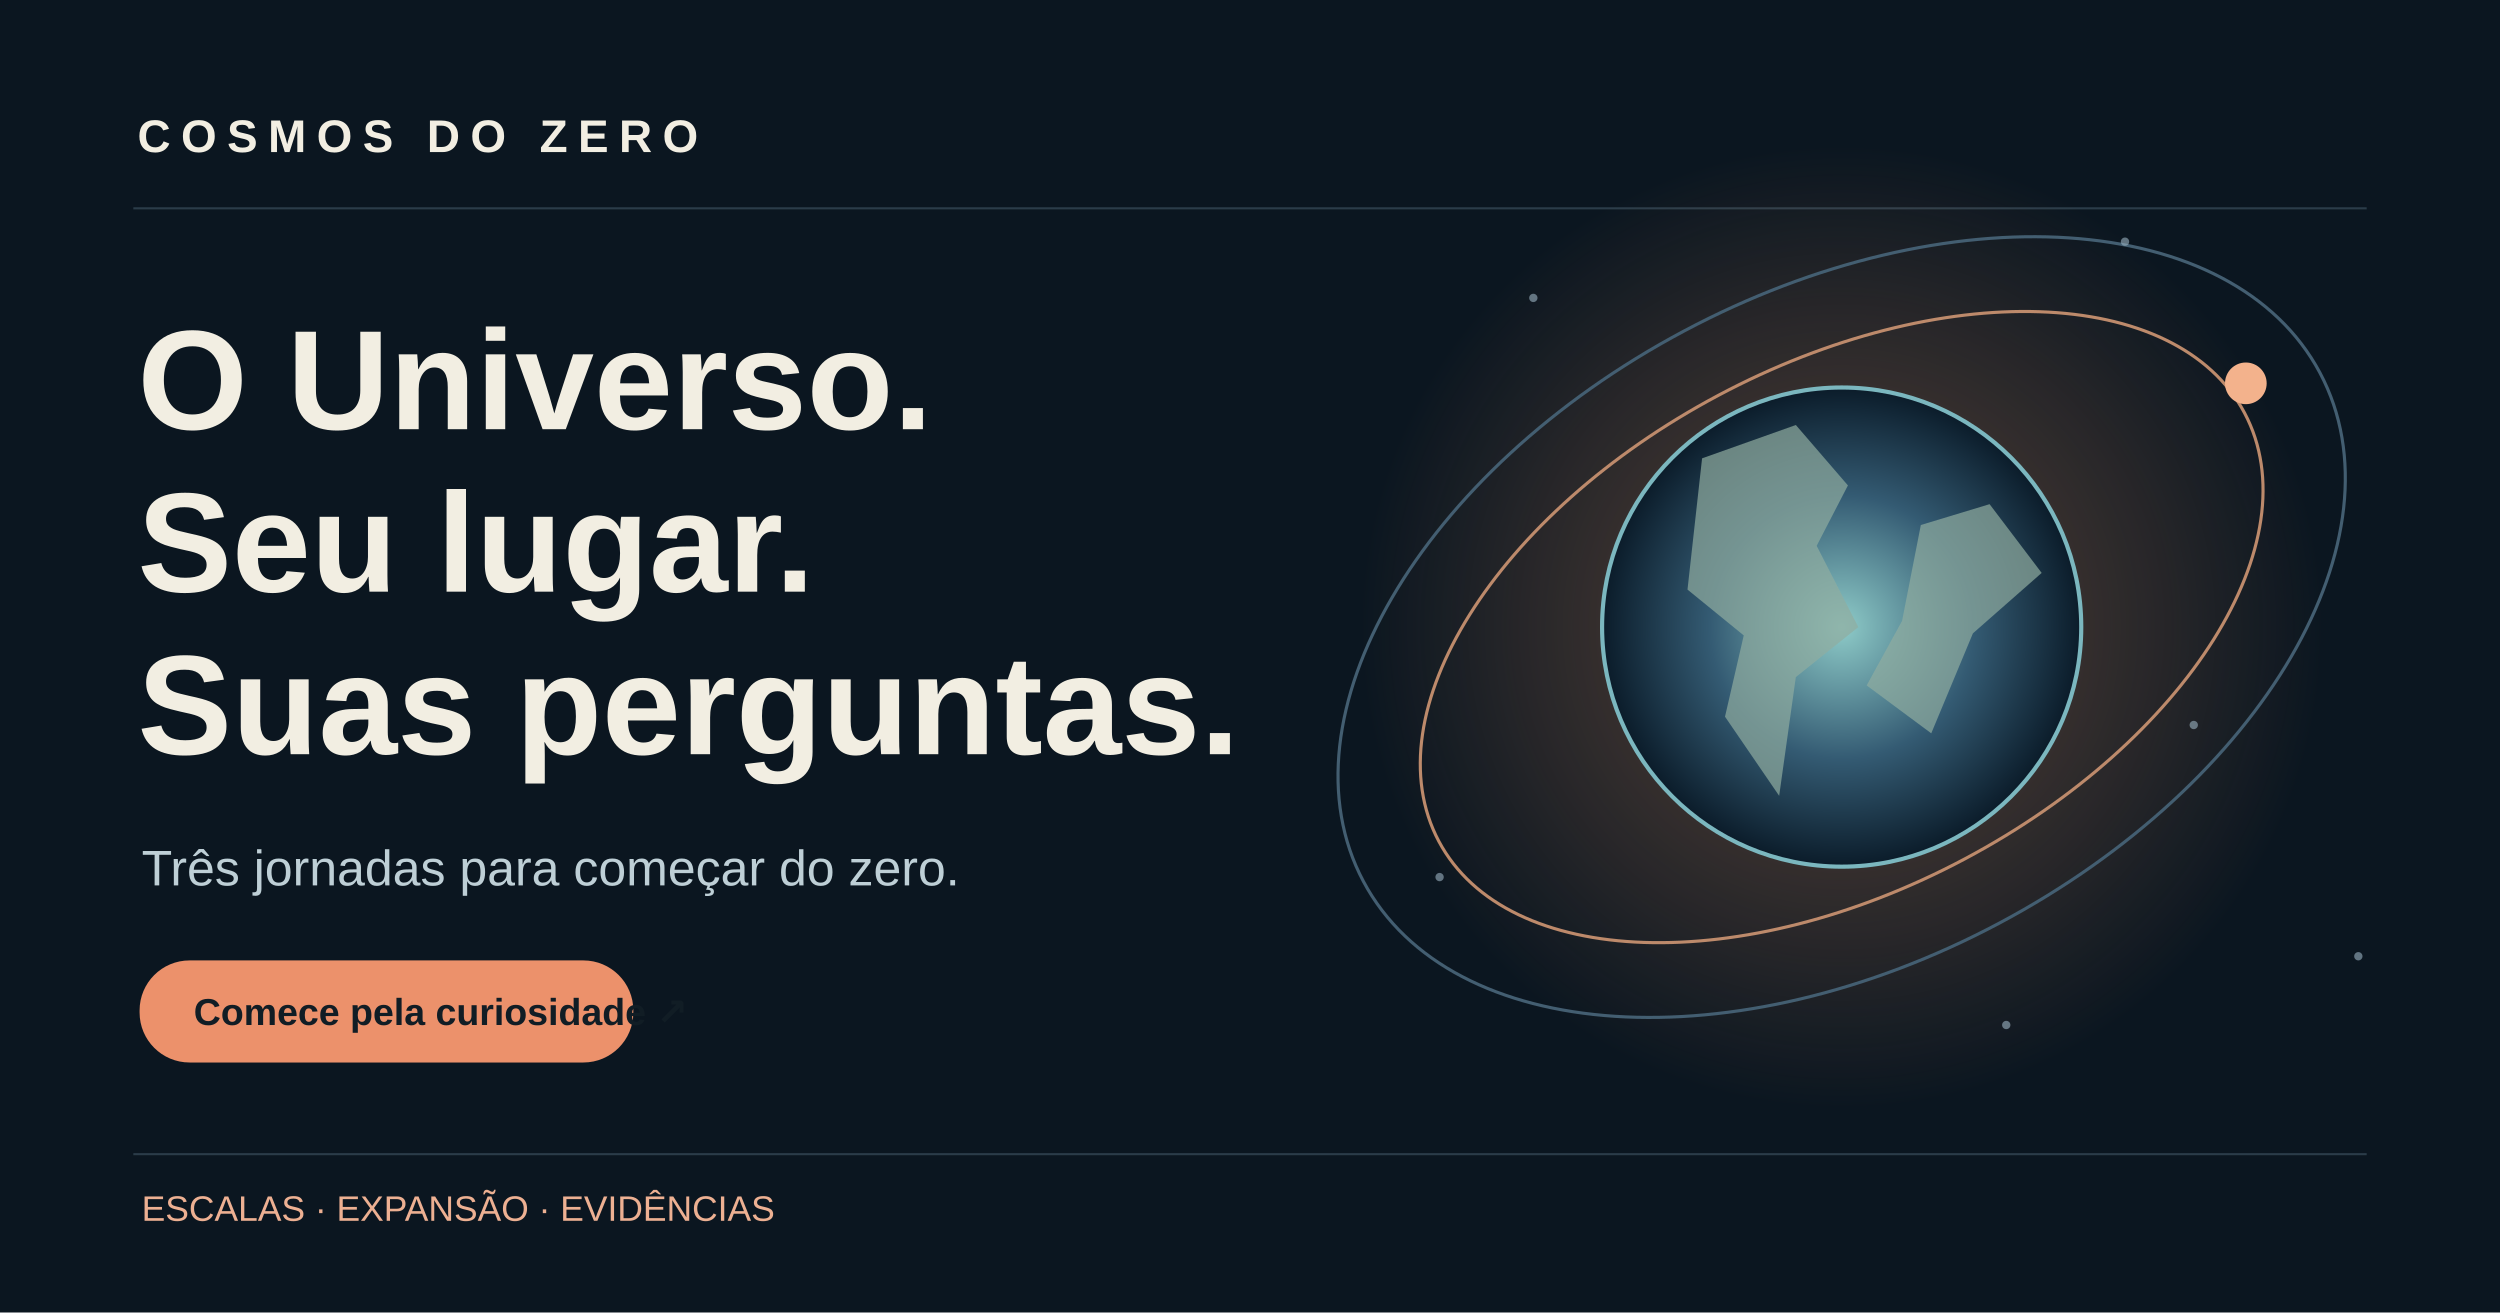
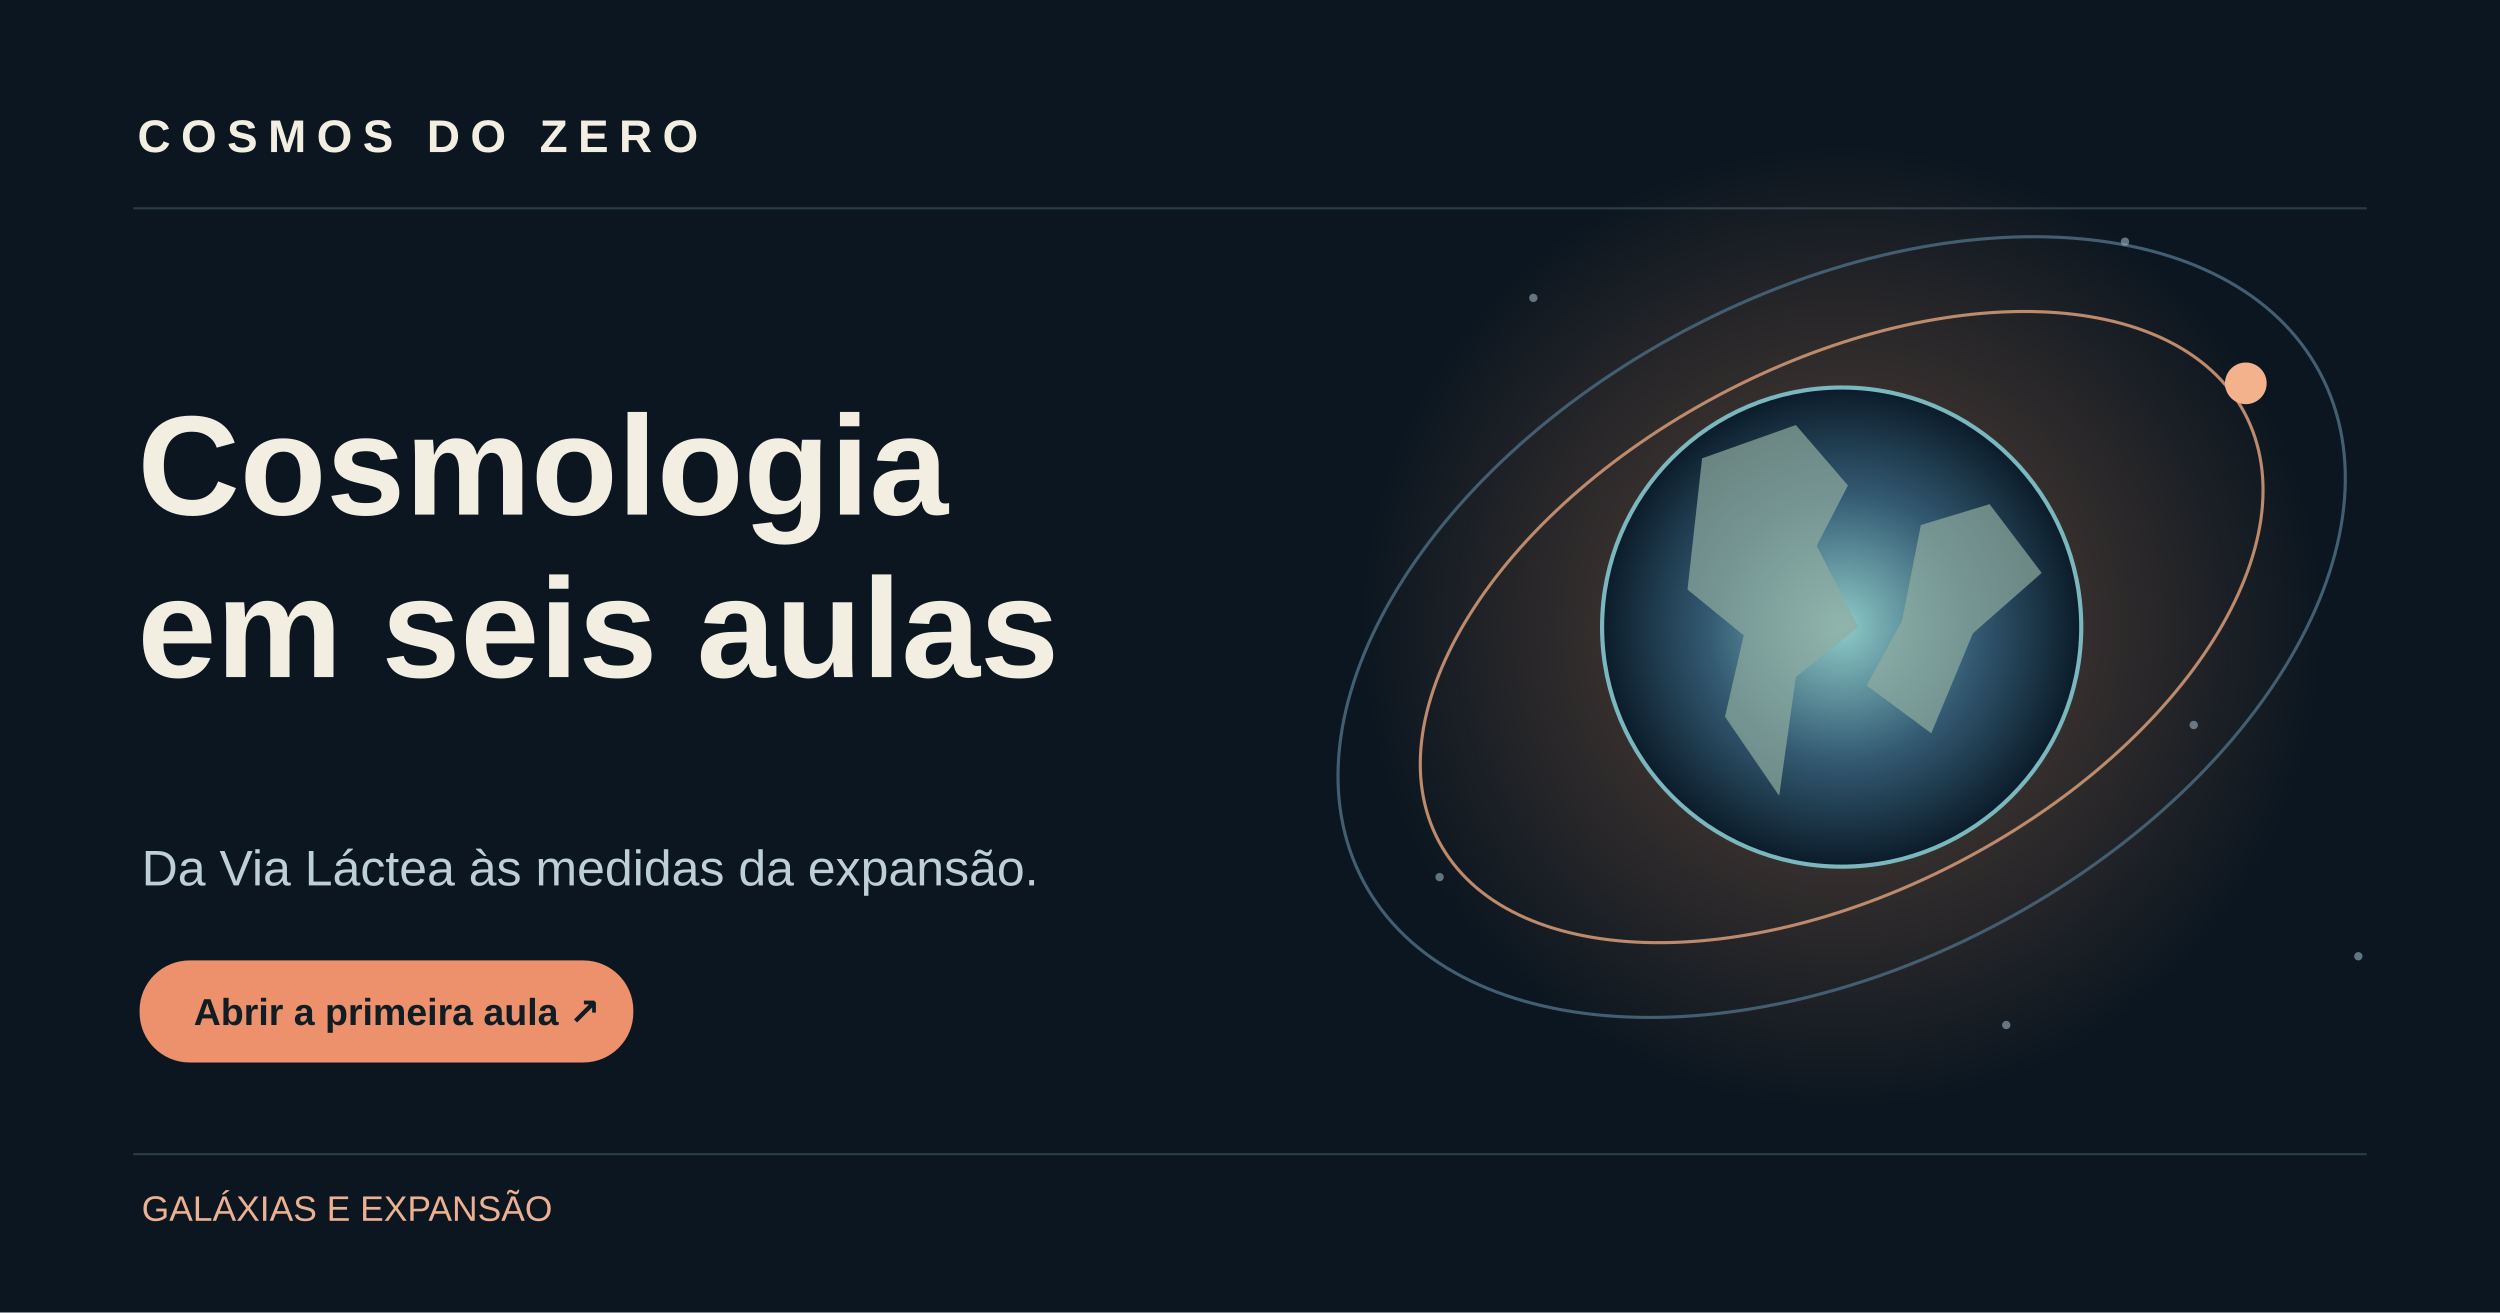
<svg xmlns="http://www.w3.org/2000/svg" width="1200" height="630" viewBox="0 0 1200 630">
  <defs>
    <radialGradient id="glow">
      <stop stop-color="#f19b69" stop-opacity=".36" />
      <stop offset="1" stop-color="#f19b69" stop-opacity="0" />
    </radialGradient>
    <radialGradient id="world">
      <stop stop-color="#8ecbc8" />
      <stop offset=".55" stop-color="#345b73" />
      <stop offset="1" stop-color="#0b1c2a" />
    </radialGradient>
  </defs>
  <rect width="1200" height="630" fill="#0b1620" />
  <path d="M64 100H1136M64 554H1136" stroke="#5b7787" stroke-opacity=".4" />
  <g fill="#f2eee2" font-family="Arial, sans-serif">
    <text x="66" y="73" font-size="22" font-weight="700" letter-spacing="5">COSMOS DO ZERO</text>
-     <text x="66" y="206" font-size="68" font-weight="700">O Universo.</text>
-     <text x="66" y="284" font-size="68" font-weight="700">Seu lugar.</text>
-     <text x="66" y="362" font-size="68" font-weight="700">Suas perguntas.</text>
-     <text x="68" y="425" font-size="24" fill="#becfd6">Três jornadas para começar do zero.</text>
-     <text x="68" y="586" font-size="17" fill="#edb092">ESCALAS · EXPANSÃO · EVIDÊNCIAS</text>
+     <text x="66" y="247" font-size="68" font-weight="700">Cosmologia</text>
+     <text x="66" y="325" font-size="68" font-weight="700">em seis aulas</text>
+     <text x="68" y="425" font-size="24" fill="#becfd6">Da Via Láctea às medidas da expansão.</text>
+     <text x="68" y="586" font-size="17" fill="#edb092">GALÁXIAS E EXPANSÃO</text>
  </g>
  <circle cx="884" cy="301" r="232" fill="url(#glow)" />
  <ellipse cx="884" cy="301" rx="219" ry="126" transform="rotate(-28 884 301)" fill="none" stroke="#bd8a6b" stroke-width="1.5" />
  <ellipse cx="884" cy="301" rx="260" ry="161" transform="rotate(-28 884 301)" fill="none" stroke="#435e71" stroke-width="1.5" />
  <circle cx="884" cy="301" r="115" fill="url(#world)" stroke="#7bb7bf" stroke-width="2" />
  <path d="M817 220l45-16 25 29-15 29 20 39-30 24-8 57-26-38 9-39-27-22zM922 252l33-10 25 33-33 29-20 48-31-23 17-31z" fill="#90ada0" opacity=".7" />
  <circle cx="1078" cy="184" r="10" fill="#f3b28c" />
  <g fill="#9bb2c1" opacity=".6">
    <circle cx="1020" cy="116" r="2" />
    <circle cx="736" cy="143" r="2" />
    <circle cx="1132" cy="459" r="2" />
    <circle cx="691" cy="421" r="2" />
    <circle cx="963" cy="492" r="2" />
    <circle cx="1053" cy="348" r="2" />
  </g>
  <rect x="67" y="461" width="237" height="49" rx="24" fill="#ec916b" />
-   <text x="93" y="492" font-family="Arial, sans-serif" fill="#111d25" font-size="18" font-weight="700">Comece pela curiosidade ↗</text>
+   <text x="93" y="492" font-family="Arial, sans-serif" fill="#111d25" font-size="18" font-weight="700">Abrir a primeira aula ↗</text>
</svg>
